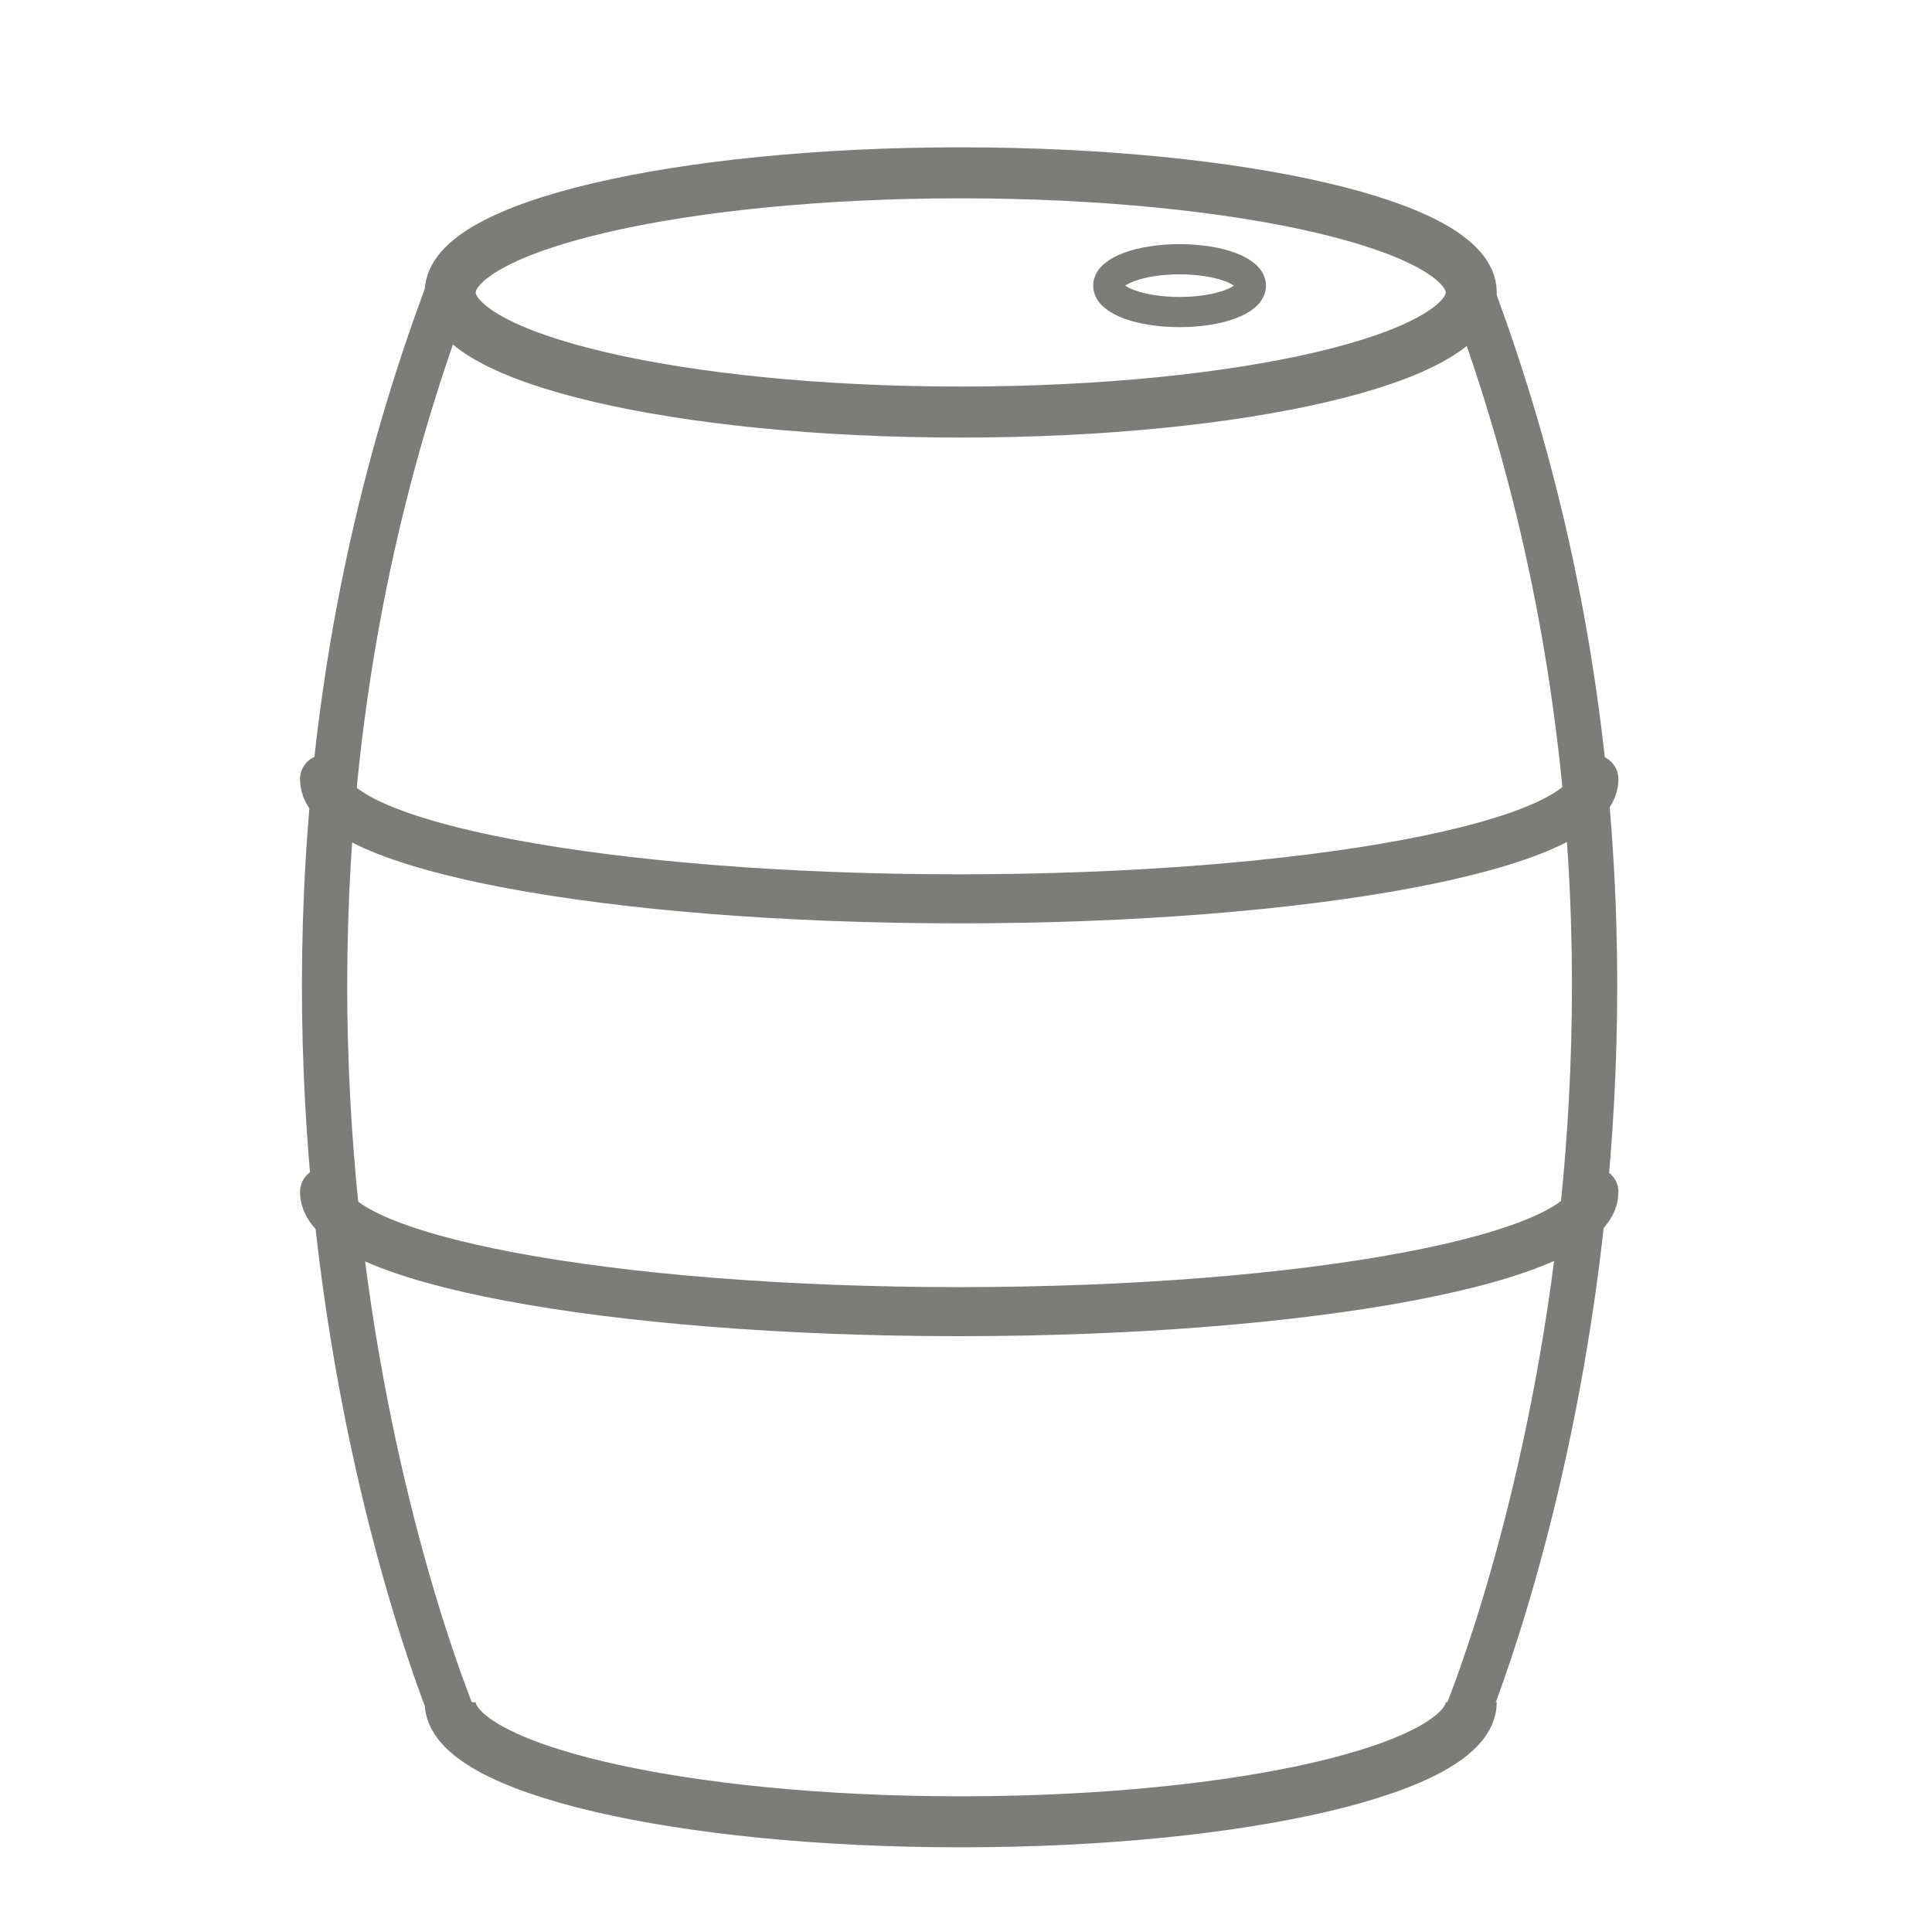
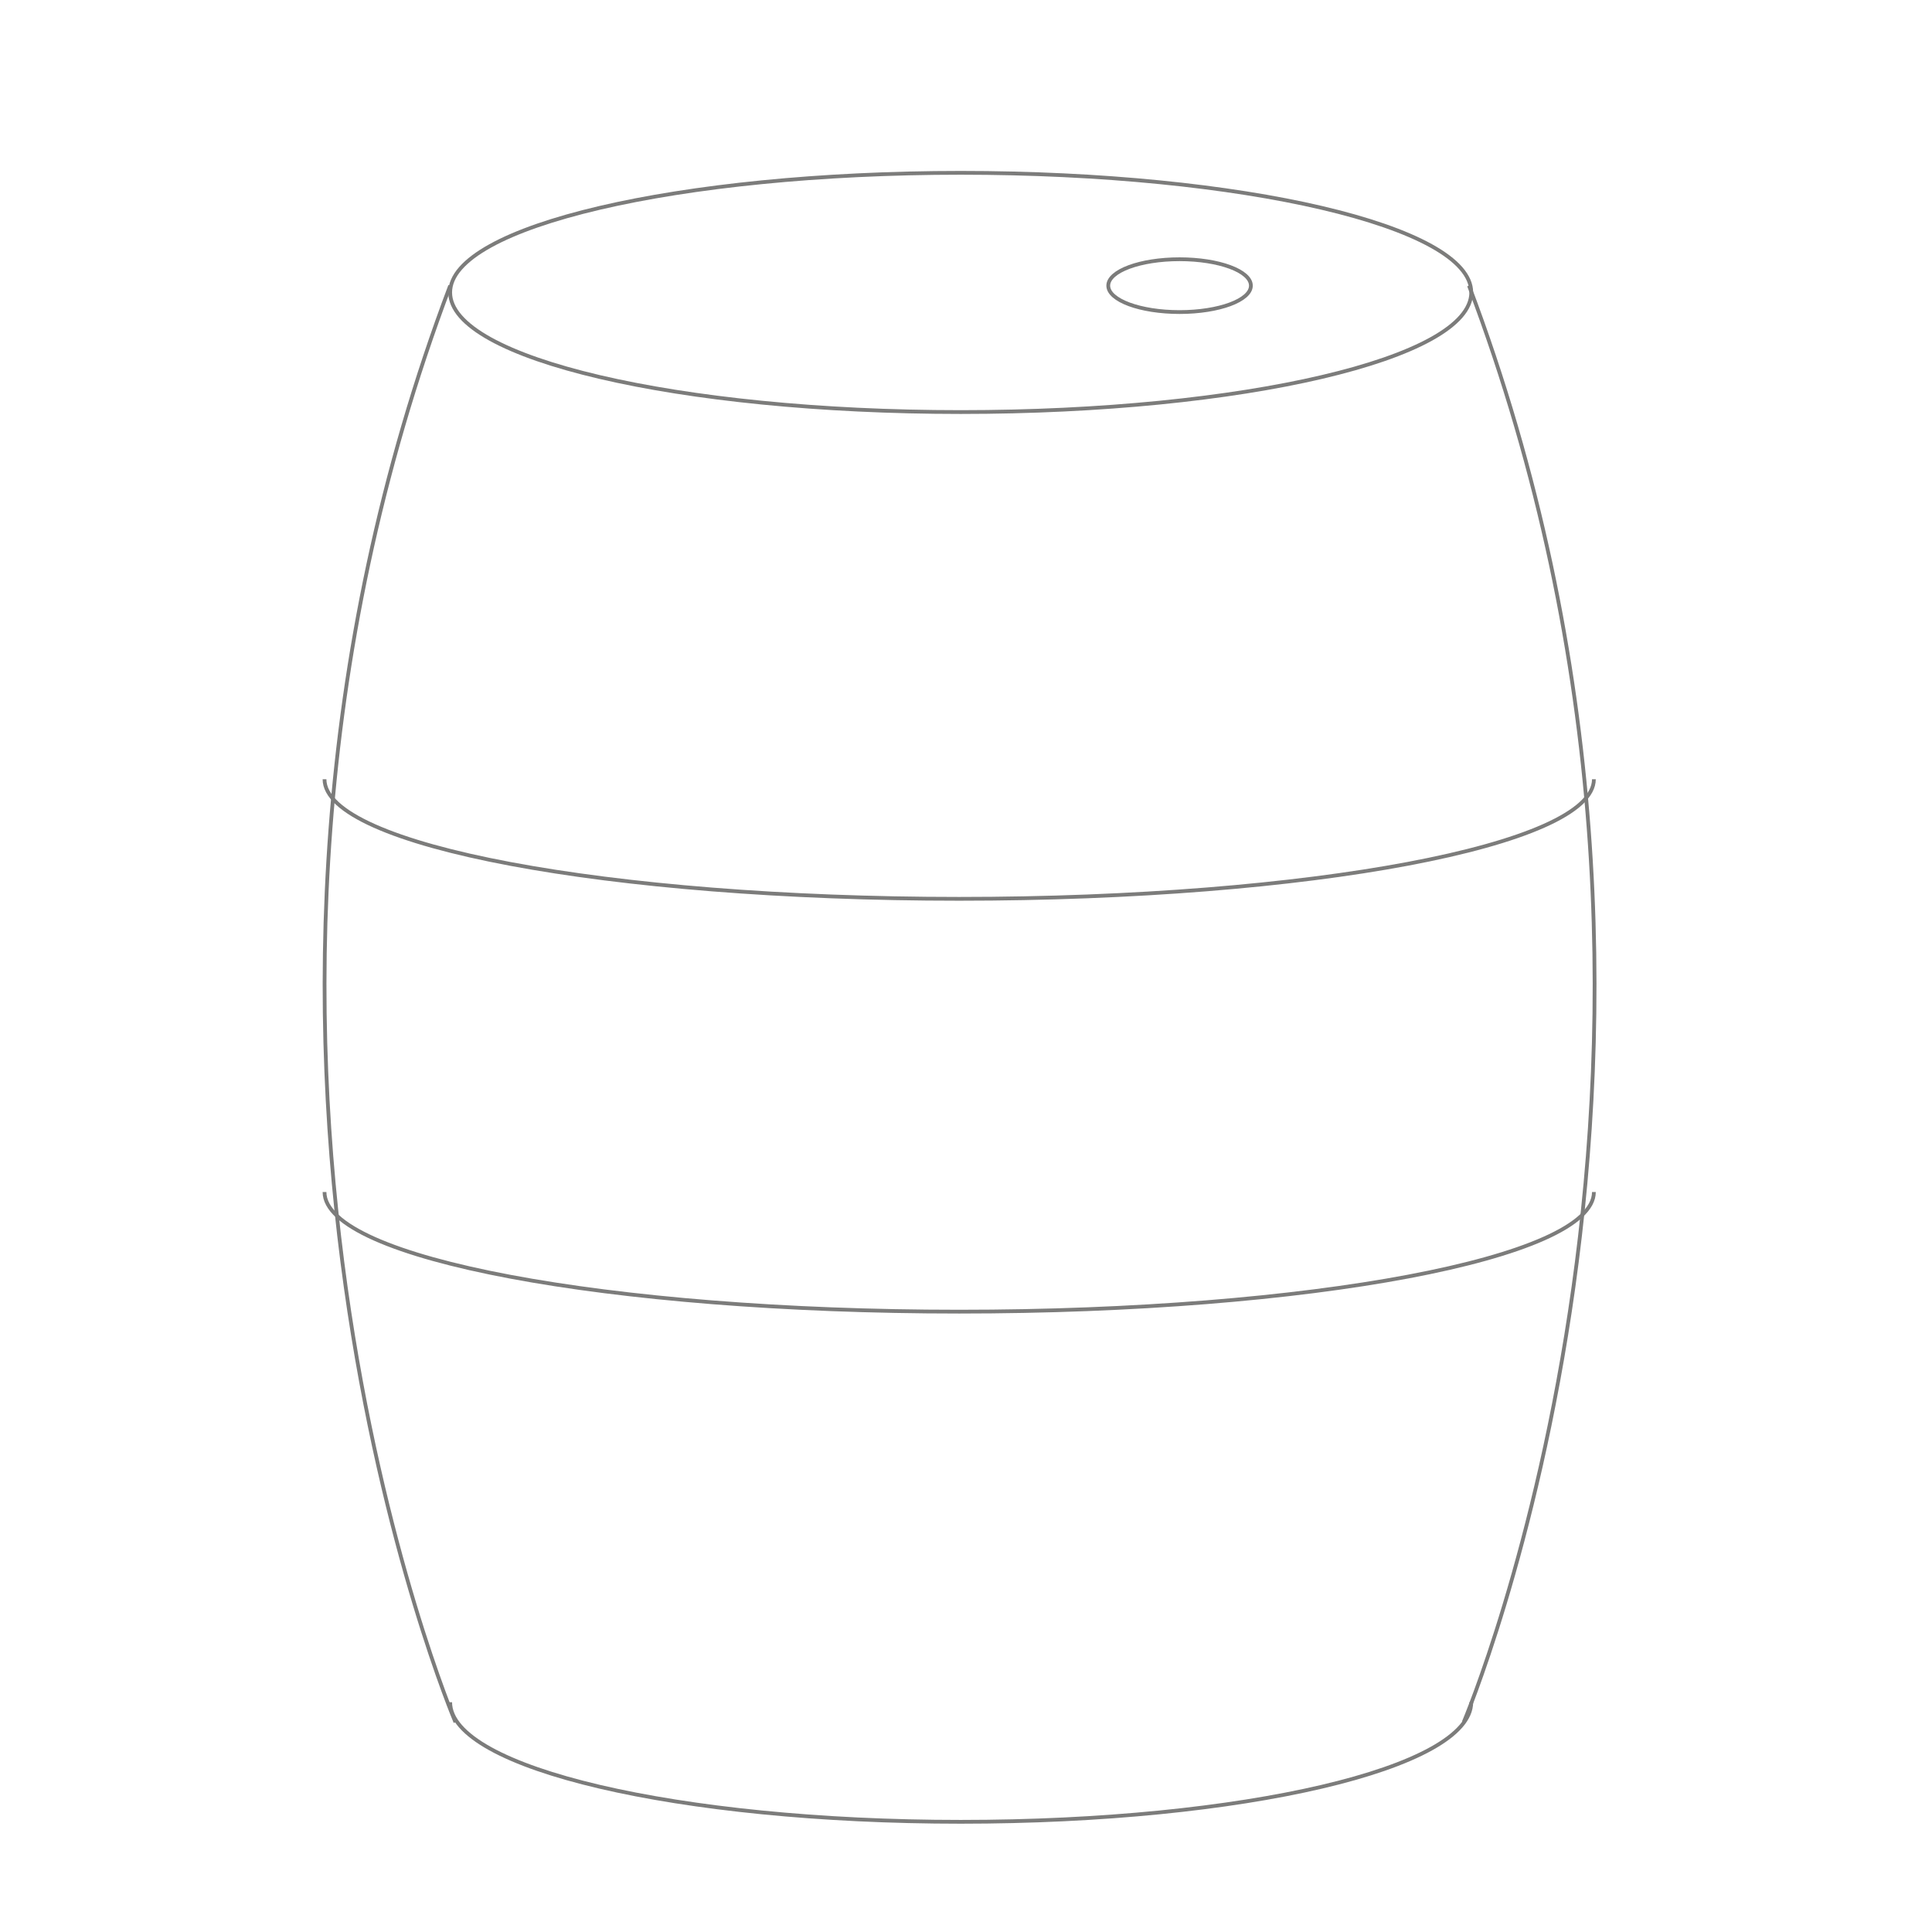
<svg xmlns="http://www.w3.org/2000/svg" version="1.1" id="Layer_1" x="0px" y="0px" viewBox="0 0 512 512" style="enable-background:new 0 0 512 512;" xml:space="preserve">
  <style type="text/css">
	.st0{fill:#7C7C7B;}
- 	.st1{fill:none;stroke:#7C7C7B;stroke-width:13.52;stroke-miterlimit:10;}
- 	.st2{fill:none;stroke:#7C7C7B;stroke-width:12;stroke-miterlimit:10;}
- 	.st3{fill:none;stroke:#7C7C7B;stroke-width:8;stroke-miterlimit:10;}
- 	.st4{fill:none;stroke:#7C7C7B;stroke-width:13;stroke-linecap:round;stroke-linejoin:round;stroke-miterlimit:10;}
+ 	.st1{fill:none;stroke:#7C7C7B;strokeWidth:13.52;stroke-miterlimit:10;}
+ 	.st2{fill:none;stroke:#7C7C7B;strokeWidth:12;stroke-miterlimit:10;}
+ 	.st3{fill:none;stroke:#7C7C7B;strokeWidth:8;stroke-miterlimit:10;}
+ 	.st4{fill:none;stroke:#7C7C7B;strokeWidth:13;strokeLinecap:round;strokeLinejoin:round;stroke-miterlimit:10;}
</style>
  <g>
    <path class="st0" d="M70.9,451.2C71,451.3,71.1,451.4,70.9,451.2L70.9,451.2z" />
    <path class="st0" d="M70.9,451.2C70.8,451.1,70.8,451,70.9,451.2L70.9,451.2z" />
  </g>
  <g>
    <path class="st0" d="M-127.5,228.4c14.2,0,27.8-12.2,27.8-41.1c0-29-27.8-52.4-27.8-52.4s-27.8,23.5-27.8,52.4   S-141.7,228.4-127.5,228.4z" />
    <path class="st0" d="M-127.5,137c0,0-9.6,67.5,11.2,115.9" />
    <path class="st0" d="M-127.5,208.2c0,0,12.3-2.7,14.2-17.8" />
    <path class="st0" d="M-142.2,187.5c0,0,4.4,12.5,12.2,13.6" />
    <path class="st0" d="M-127.5,181c0,0,4.9,1.1,8.6-11.8" />
  </g>
  <ellipse class="st1" cx="254.6" cy="77.5" rx="135.3" ry="31.7" />
  <path class="st1" d="M389.9,451.1c0,17.5-60.6,31.7-135.3,31.7s-135.3-14.2-135.3-31.7" />
  <path class="st2" d="M120.7,456.4c0,0-77.1-180.7-1.4-380.7" />
  <path class="st2" d="M387.9,456.4c0,0,77.1-180.7,1.4-380.7" />
  <ellipse class="st3" cx="312.6" cy="75.7" rx="18.9" ry="7" />
  <path class="st4" d="M422.4,206.5c0,17.5-75.3,31.7-168.2,31.7S86,224.1,86,206.5" />
  <path class="st4" d="M422.4,315.9c0,17.5-75.3,31.7-168.2,31.7S86,333.5,86,315.9" />
</svg>
